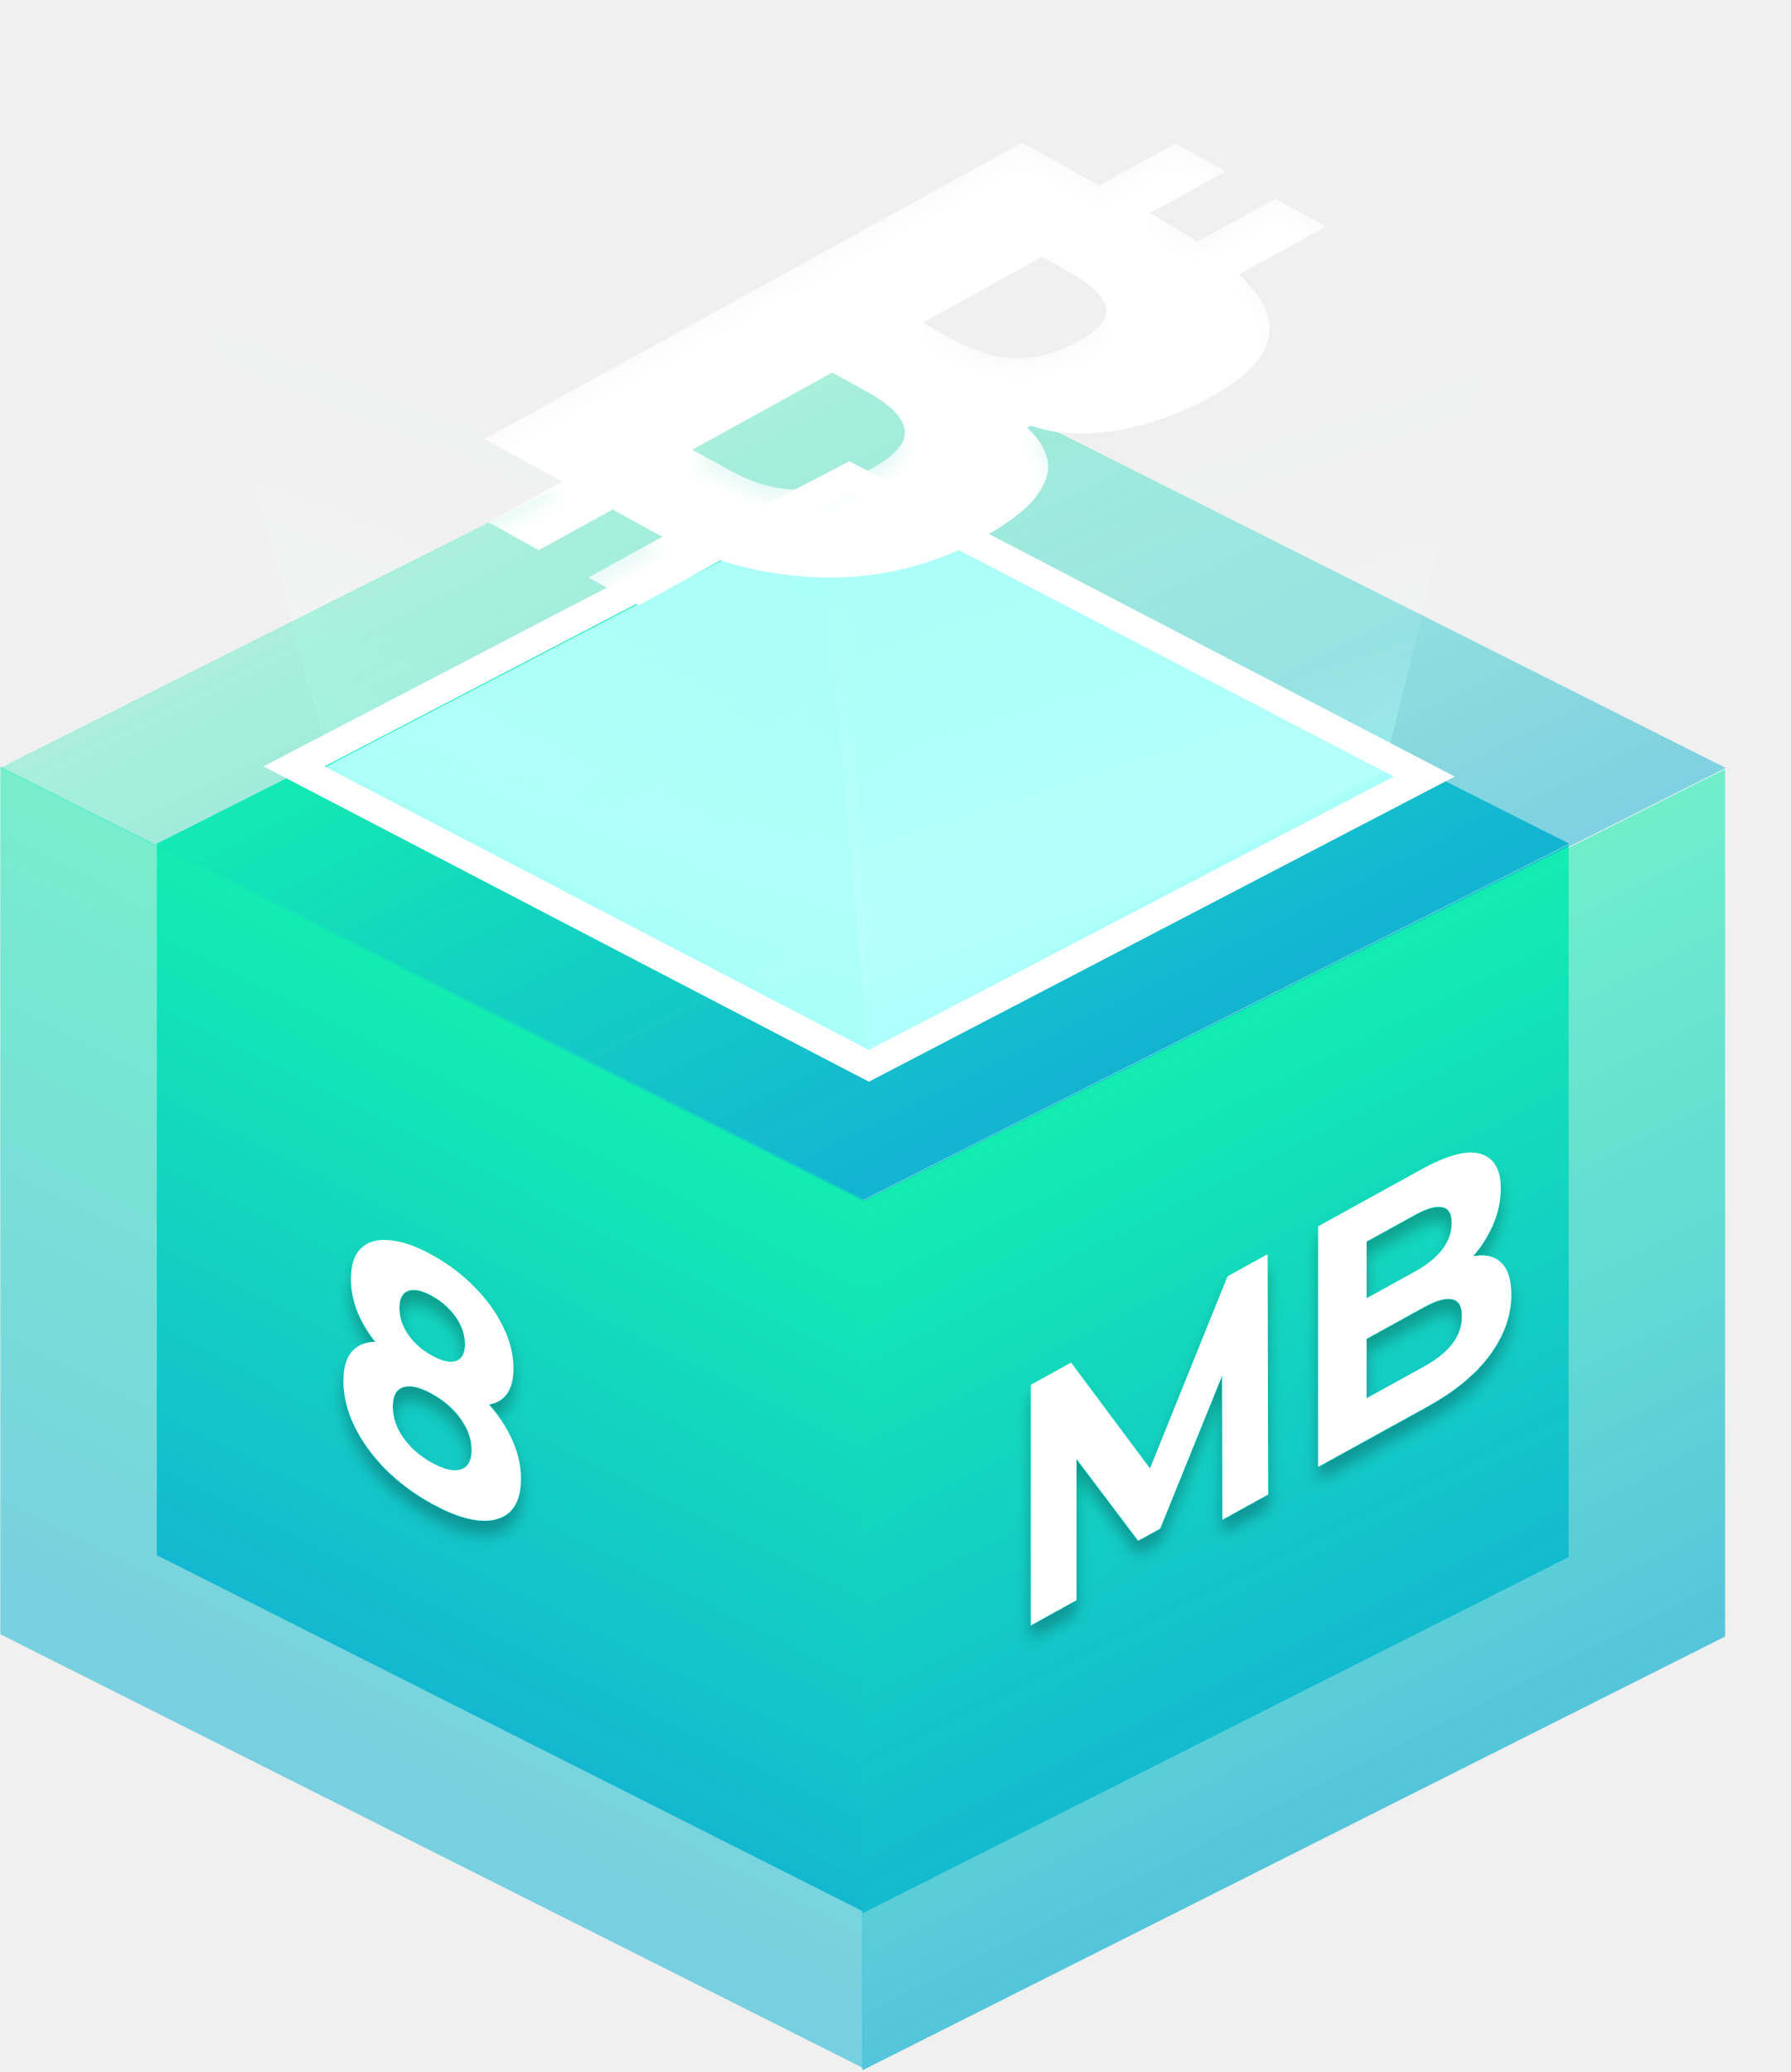
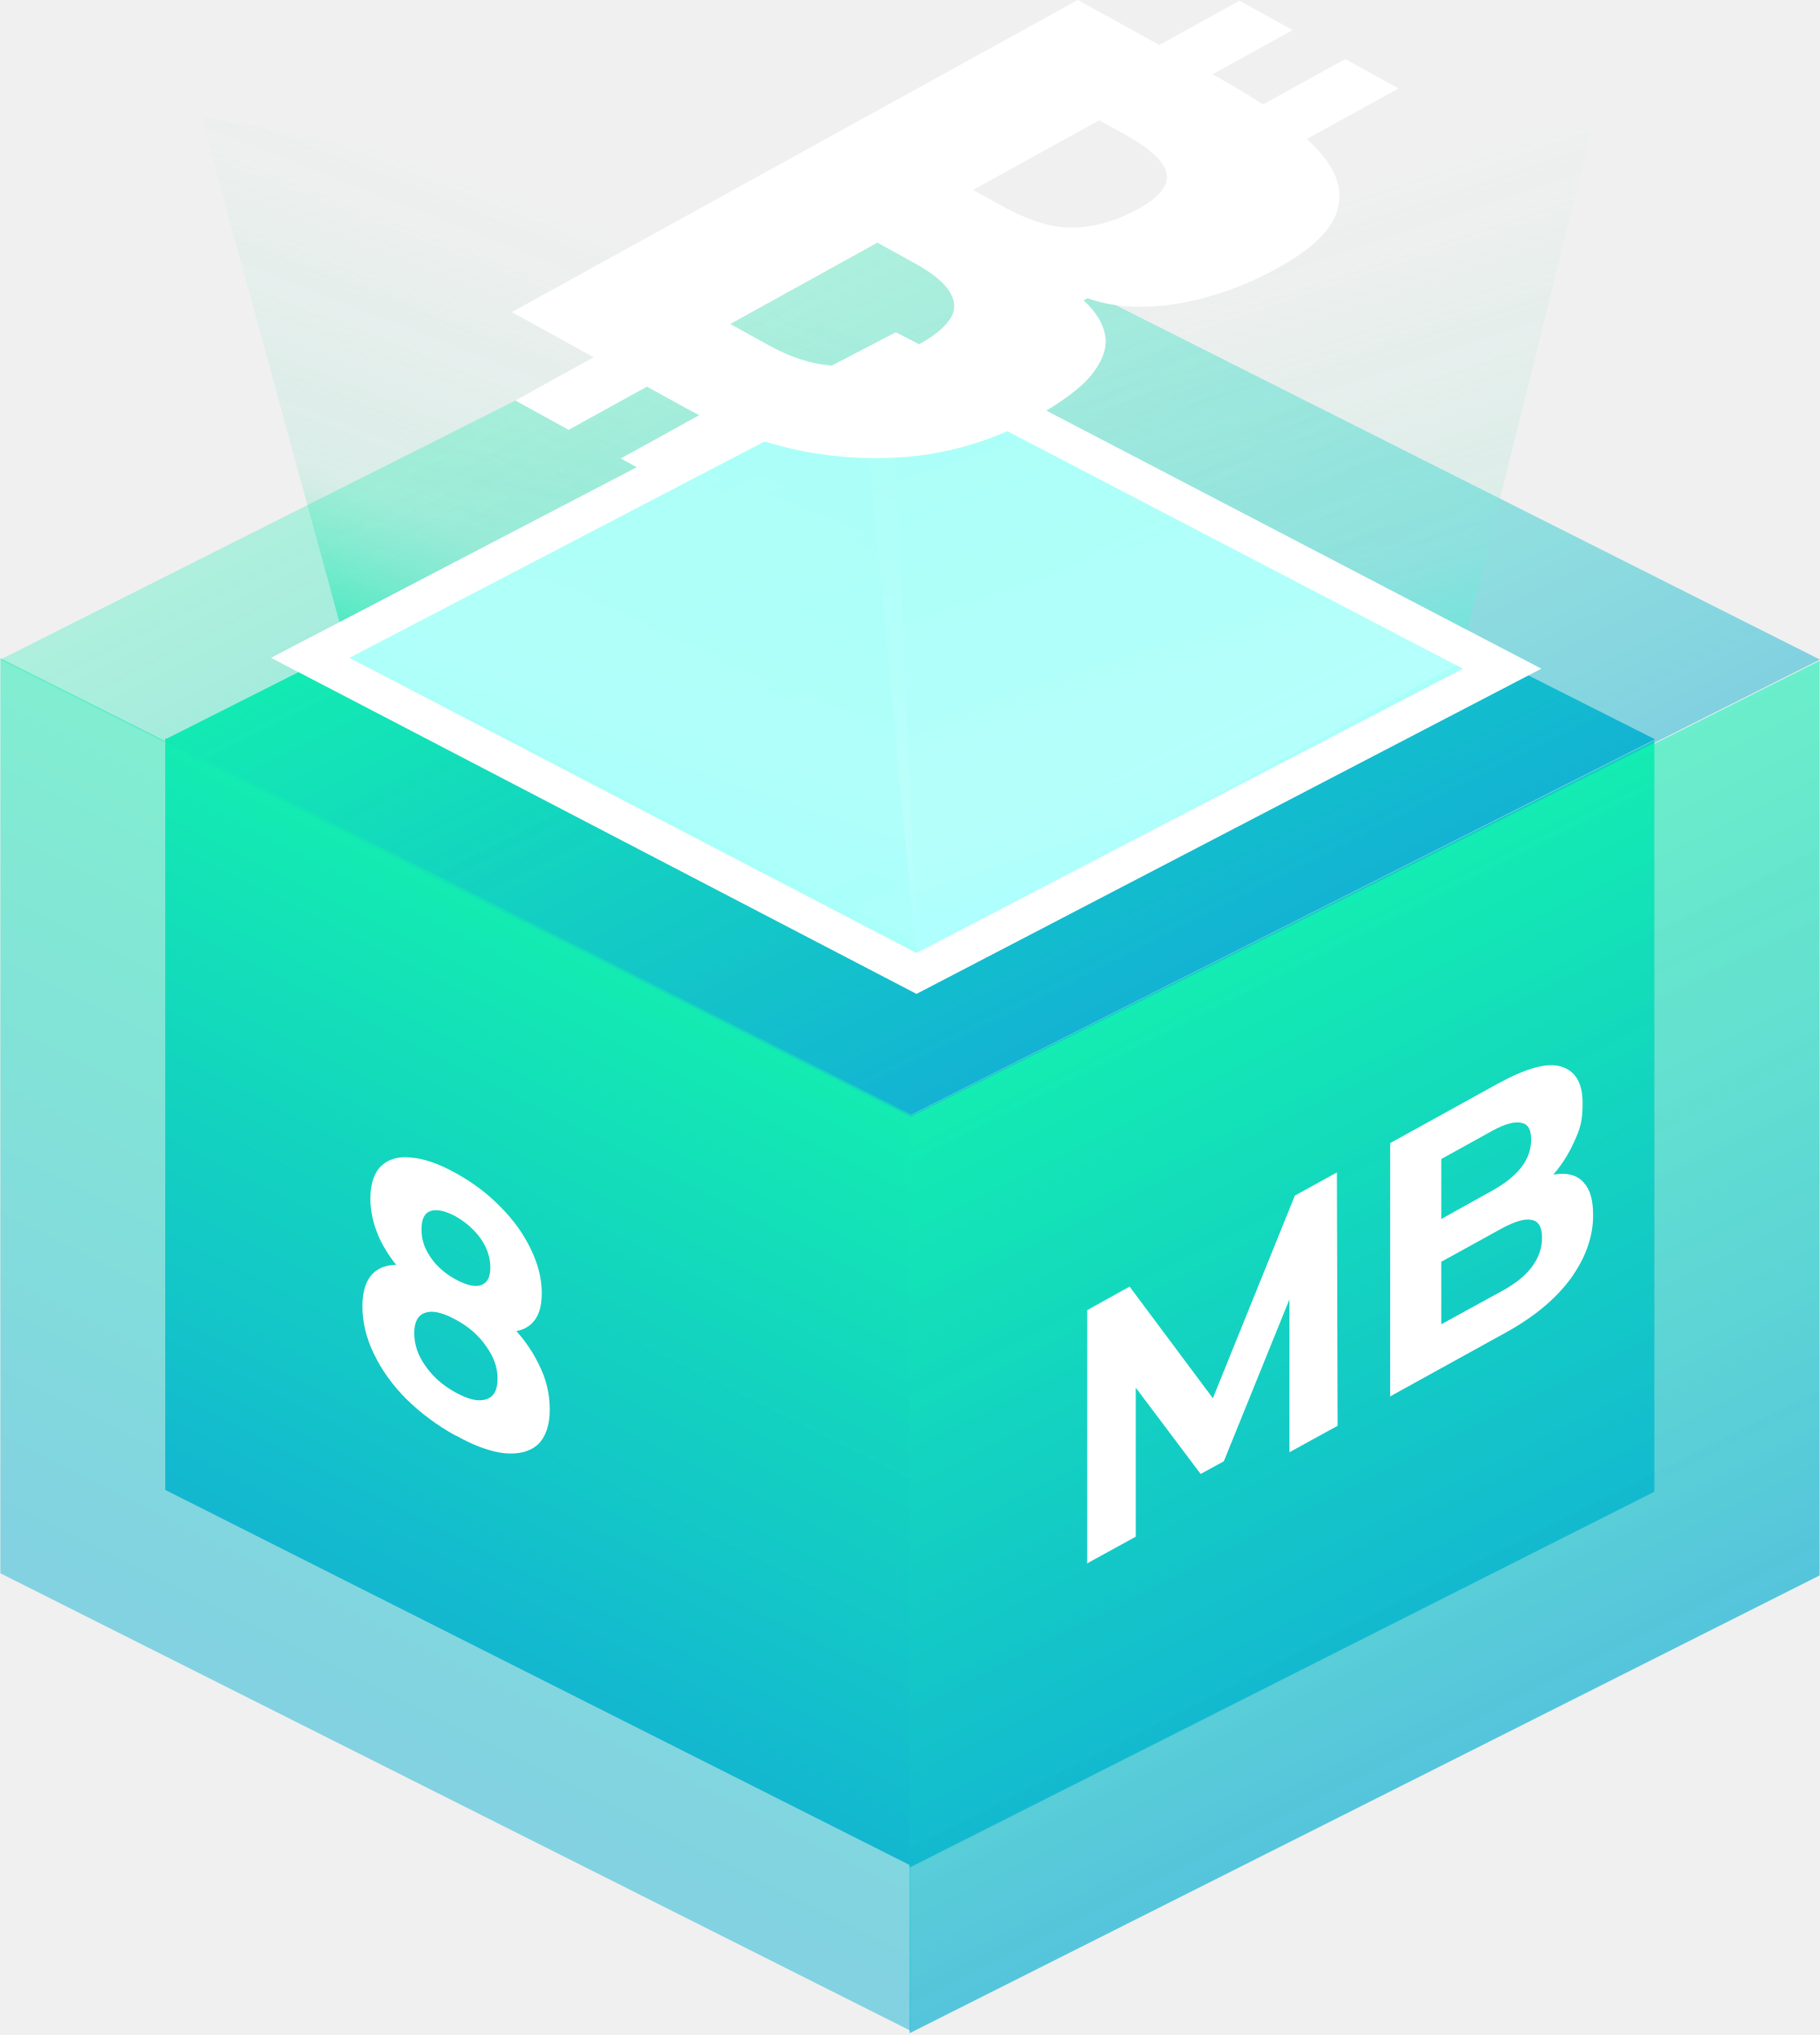
- <svg xmlns="http://www.w3.org/2000/svg" width="521" height="603" viewBox="0 0 521 603" fill="none">
-   <rect width="230.186" height="230.186" transform="matrix(0.892836 -0.450382 0.892836 0.450382 45.6484 245.528)" fill="url(#paint0_linear_154_48)" />
-   <rect width="230.186" height="207.343" transform="matrix(0.892836 0.450382 0 1 45.6484 245.254)" fill="url(#paint1_linear_154_48)" />
-   <rect width="230.186" height="207.343" transform="matrix(0.892836 -0.450382 0 1 251.023 349.473)" fill="url(#paint2_linear_154_48)" />
-   <g style="mix-blend-mode:screen">
-     <path d="M55.5 73.499L244.5 108.5L252.871 301.547L96.312 222.888L55.5 73.499Z" fill="url(#paint3_linear_154_48)" />
-   </g>
-   <rect width="281.008" height="281.008" transform="matrix(0.893435 -0.449193 0.893435 0.449193 0.101562 223.487)" fill="url(#paint4_linear_154_48)" />
-   <rect width="281.008" height="252.453" transform="matrix(0.893435 0.449193 0 1 0.101562 223.154)" fill="url(#paint5_linear_154_48)" />
-   <rect width="281.008" height="252.453" transform="matrix(0.893435 -0.449193 0 1 250.992 350.047)" fill="url(#paint6_linear_154_48)" />
-   <rect x="8.869" width="182.23" height="188.652" transform="matrix(0.886918 -0.461928 0.886918 0.461928 77.6904 227.135)" stroke="white" stroke-width="10" />
-   <g style="mix-blend-mode:screen">
-     <rect width="178.105" height="179.025" transform="matrix(0.886918 -0.461928 0.886918 0.461928 92.8906 224.128)" fill="#A2FFE5" />
-   </g>
-   <g filter="url(#filter0_d_154_48)">
-     <path d="M125.692 437.593C120.554 434.759 116.059 431.413 112.207 427.555C108.354 423.63 105.347 419.472 103.187 415.081C101.028 410.623 99.948 406.227 99.948 401.894C99.948 397.56 100.998 394.473 103.1 392.632C105.26 390.757 108.266 390.115 112.119 390.707C115.972 391.232 120.496 392.927 125.692 395.793C130.945 398.69 135.499 402.002 139.352 405.727C143.263 409.417 146.269 413.375 148.371 417.601C150.531 421.792 151.611 426.055 151.611 430.388C151.611 434.721 150.531 437.926 148.371 440.001C146.211 442.01 143.175 442.836 139.264 442.478C135.411 442.087 130.887 440.458 125.692 437.593ZM125.692 425.693C129.253 427.657 132.055 428.302 134.098 427.629C136.199 426.988 137.25 425.101 137.25 421.968C137.25 418.834 136.199 415.821 134.098 412.929C132.055 410.002 129.253 407.557 125.692 405.593C122.189 403.661 119.416 403.031 117.373 403.705C115.33 404.311 114.308 406.181 114.308 409.314C114.308 412.448 115.33 415.478 117.373 418.405C119.416 421.331 122.189 423.761 125.692 425.693ZM125.692 403.993C120.963 401.385 116.818 398.365 113.257 394.935C109.755 391.536 107.011 387.89 105.026 383.995C103.1 380.066 102.137 376.134 102.137 372.201C102.137 368.068 103.129 365.082 105.114 363.243C107.099 361.338 109.872 360.567 113.433 360.931C116.993 361.229 121.08 362.649 125.692 365.193C130.42 367.801 134.536 370.904 138.038 374.502C141.599 378.066 144.372 381.896 146.357 385.99C148.4 390.051 149.422 394.147 149.422 398.281C149.422 402.214 148.429 405.067 146.444 406.839C144.518 408.576 141.774 409.196 138.213 408.699C134.652 408.202 130.478 406.633 125.692 403.993ZM125.692 394.493C128.669 396.135 131.004 396.656 132.697 396.056C134.448 395.489 135.324 393.872 135.324 391.205C135.324 388.405 134.419 385.739 132.609 383.208C130.858 380.709 128.552 378.67 125.692 377.093C122.889 375.547 120.613 375.058 118.862 375.626C117.11 376.193 116.235 377.877 116.235 380.677C116.235 383.343 117.081 385.91 118.774 388.377C120.467 390.844 122.773 392.883 125.692 394.493Z" fill="white" />
-   </g>
-   <g filter="url(#filter1_d_154_48)">
-     <path d="M299.987 473.017V403.017L311.72 396.545L337.814 431.553L331.597 434.982L357.254 371.432L368.9 365.008L369.075 434.912L355.765 442.253L355.678 395.601L358.129 394.249L337.639 444.85L331.247 448.375L310.319 420.618L313.296 418.976V465.676L299.987 473.017ZM383.618 426.891V356.891L413.565 340.374C421.27 336.124 427.05 334.603 430.902 335.811C434.814 336.987 436.769 340.309 436.769 345.776C436.769 349.442 435.981 353.077 434.405 356.68C432.829 360.216 430.669 363.473 427.925 366.453C425.182 369.433 422.029 371.905 418.468 373.869L420.132 368.852C423.985 366.727 427.4 365.577 430.377 365.401C433.354 365.159 435.66 365.987 437.295 367.886C438.988 369.752 439.834 372.719 439.834 376.785C439.834 382.785 437.762 388.628 433.617 394.314C429.472 399.934 423.372 404.965 415.316 409.408L383.618 426.891ZM397.715 406.915L414.265 397.787C417.943 395.759 420.716 393.563 422.584 391.199C424.51 388.737 425.473 386.006 425.473 383.006C425.473 380.072 424.51 378.437 422.584 378.099C420.716 377.663 417.943 378.459 414.265 380.487L396.665 390.195V378.395L411.813 370.04C415.258 368.14 417.884 366.025 419.694 363.693C421.562 361.263 422.496 358.648 422.496 355.848C422.496 353.114 421.562 351.596 419.694 351.293C417.884 350.891 415.258 351.64 411.813 353.54L397.715 361.315V406.915Z" fill="white" />
-   </g>
-   <g style="mix-blend-mode:screen" filter="url(#filter2_i_154_48)">
-     <path d="M333.273 78.722L371.145 57.834L385.812 65.923L347.941 86.811L333.273 78.722ZM304.158 62.663L342.03 41.776L356.697 49.865L318.825 70.753L304.158 62.663ZM171.279 168.068L209.151 147.18L223.818 155.27L185.946 176.158L171.279 168.068ZM142.164 152.01L180.036 131.122L194.703 139.212L156.831 160.099L142.164 152.01ZM141.069 127.742L297.372 41.534L335.025 62.301C347.576 69.224 356.697 75.703 362.389 81.74C368.372 87.777 370.561 93.573 368.956 99.126C367.643 104.68 362.097 110.154 352.319 115.547C346.481 118.767 340.425 121.302 334.149 123.153C327.874 125.005 321.817 126.011 315.979 126.172C310.142 126.333 304.815 125.568 299.999 123.878L298.904 124.482C302.115 127.379 304.085 130.478 304.815 133.778C305.545 137.079 304.45 140.661 301.531 144.524C298.612 148.388 293.067 152.573 284.894 157.081C275.408 162.313 265.192 165.694 254.246 167.223C243.447 168.672 232.355 168.269 220.972 166.016C209.88 163.762 199.081 159.737 188.573 153.942L141.069 127.742ZM276.794 98.523C284.091 102.547 290.659 104.479 296.496 104.318C302.334 104.157 308.172 102.467 314.009 99.247C319.993 95.947 322.62 92.647 321.89 89.347C321.16 86.046 317.147 82.384 309.85 78.359L303.283 74.737L268.476 93.935L276.794 98.523ZM242.206 108.423L201.489 130.881L212.215 136.797C219.804 140.983 226.956 142.834 233.669 142.351C240.674 141.868 247.387 139.856 253.809 136.314C257.749 134.141 260.522 131.887 262.127 129.553C263.733 127.218 263.733 124.723 262.127 122.067C260.668 119.491 257.238 116.714 251.838 113.736L242.206 108.423Z" fill="white" />
-   </g>
-   <g style="mix-blend-mode:screen">
-     <path d="M235.789 125.408L443 62L402.595 224.522L252.868 305.873L235.789 125.408Z" fill="url(#paint7_linear_154_48)" />
-   </g>
+ <svg xmlns="http://www.w3.org/2000/svg" version="1.1" viewBox="0 0 502.2 561.5">
  <defs>
-     <filter id="filter0_d_154_48" x="95.945" y="350.994" width="59.664" height="108.895" filterUnits="userSpaceOnUse" color-interpolation-filters="sRGB">
-       <feFlood flood-opacity="0" result="BackgroundImageFix" />
-       <feColorMatrix in="SourceAlpha" type="matrix" values="0 0 0 0 0 0 0 0 0 0 0 0 0 0 0 0 0 0 127 0" result="hardAlpha" />
-       <feOffset dy="4" />
-       <feGaussianBlur stdDeviation="2" />
-       <feComposite in2="hardAlpha" operator="out" />
-       <feColorMatrix type="matrix" values="0 0 0 0 0 0 0 0 0 0 0 0 0 0 0 0 0 0 0.25 0" />
-       <feBlend mode="normal" in2="BackgroundImageFix" result="effect1_dropShadow_154_48" />
-       <feBlend mode="normal" in="SourceGraphic" in2="effect1_dropShadow_154_48" result="shape" />
-     </filter>
-     <filter id="filter1_d_154_48" x="295.984" y="325.885" width="147.852" height="155.132" filterUnits="userSpaceOnUse" color-interpolation-filters="sRGB">
-       <feFlood flood-opacity="0" result="BackgroundImageFix" />
-       <feColorMatrix in="SourceAlpha" type="matrix" values="0 0 0 0 0 0 0 0 0 0 0 0 0 0 0 0 0 0 127 0" result="hardAlpha" />
-       <feOffset dy="4" />
-       <feGaussianBlur stdDeviation="2" />
-       <feComposite in2="hardAlpha" operator="out" />
-       <feColorMatrix type="matrix" values="0 0 0 0 0 0 0 0 0 0 0 0 0 0 0 0 0 0 0.25 0" />
-       <feBlend mode="normal" in2="BackgroundImageFix" result="effect1_dropShadow_154_48" />
-       <feBlend mode="normal" in="SourceGraphic" in2="effect1_dropShadow_154_48" result="shape" />
-     </filter>
-     <filter id="filter2_i_154_48" x="119.617" y="29.339" width="298.375" height="168.567" filterUnits="userSpaceOnUse" color-interpolation-filters="sRGB">
-       <feFlood flood-opacity="0" result="BackgroundImageFix" />
-       <feBlend mode="normal" in="SourceGraphic" in2="BackgroundImageFix" result="shape" />
-       <feColorMatrix in="SourceAlpha" type="matrix" values="0 0 0 0 0 0 0 0 0 0 0 0 0 0 0 0 0 0 127 0" result="hardAlpha" />
-       <feOffset dy="4" />
-       <feGaussianBlur stdDeviation="2" />
-       <feComposite in2="hardAlpha" operator="arithmetic" k2="-1" k3="1" />
-       <feColorMatrix type="matrix" values="0 0 0 0 0 0 0 0 0 0 0 0 0 0 0 0 0 0 0.25 0" />
-       <feBlend mode="normal" in2="shape" result="effect1_innerShadow_154_48" />
-     </filter>
-     <linearGradient id="paint0_linear_154_48" x1="115.093" y1="0" x2="115.093" y2="230.186" gradientUnits="userSpaceOnUse">
-       <stop stop-color="#13EDB1" />
-       <stop offset="1" stop-color="#13B3D3" />
+     <style>
+       .cls-1 {
+         fill: url(#linear-gradient-8);
+       }
+ 
+       .cls-2 {
+         fill: url(#linear-gradient-7);
+       }
+ 
+       .cls-3 {
+         fill: url(#linear-gradient-5);
+       }
+ 
+       .cls-4 {
+         fill: url(#linear-gradient-6);
+       }
+ 
+       .cls-5 {
+         fill: url(#linear-gradient-4);
+       }
+ 
+       .cls-6 {
+         fill: url(#linear-gradient-3);
+       }
+ 
+       .cls-7 {
+         fill: url(#linear-gradient-2);
+       }
+ 
+       .cls-8 {
+         fill: #a2ffe5;
+       }
+ 
+       .cls-9 {
+         fill: url(#linear-gradient);
+       }
+ 
+       .cls-10 {
+         isolation: isolate;
+       }
+ 
+       .cls-11 {
+         fill: none;
+         stroke: #fff;
+         stroke-width: 10px;
+       }
+ 
+       .cls-12 {
+         fill: #fff;
+       }
+ 
+       .cls-13 {
+         mix-blend-mode: screen;
+       }
+     </style>
+     <linearGradient id="linear-gradient" x1="-228.5" y1="398.8" x2="-228.5" y2="168.6" gradientTransform="translate(708.4 228.9) rotate(-26.8) scale(1 -.8) skewX(-30.7)" gradientUnits="userSpaceOnUse">
+       <stop offset="0" stop-color="#13edb1" />
+       <stop offset="1" stop-color="#13b3d3" />
    </linearGradient>
-     <linearGradient id="paint1_linear_154_48" x1="115.093" y1="0" x2="115.093" y2="207.343" gradientUnits="userSpaceOnUse">
-       <stop stop-color="#13EDB1" />
-       <stop offset="1" stop-color="#13B3D3" />
+     <linearGradient id="linear-gradient-2" x1="145.2" y1="689.1" x2="145.2" y2="481.7" gradientTransform="translate(18.8 879.2) rotate(26.8) scale(1 -.9) skewX(-24.2)" gradientUnits="userSpaceOnUse">
+       <stop offset="0" stop-color="#13edb1" />
+       <stop offset="1" stop-color="#13b3d3" />
    </linearGradient>
-     <linearGradient id="paint2_linear_154_48" x1="115.093" y1="0" x2="115.093" y2="207.343" gradientUnits="userSpaceOnUse">
-       <stop stop-color="#13EDB1" />
-       <stop offset="1" stop-color="#13B3D3" />
+     <linearGradient id="linear-gradient-3" x1="145.2" y1="435.9" x2="145.2" y2="228.5" gradientTransform="translate(224.1 757.4) rotate(-26.8) scale(1 -.9) skewX(24.2)" gradientUnits="userSpaceOnUse">
+       <stop offset="0" stop-color="#13edb1" />
+       <stop offset="1" stop-color="#13b3d3" />
    </linearGradient>
-     <linearGradient id="paint3_linear_154_48" x1="237.448" y1="113.759" x2="180.682" y2="259.262" gradientUnits="userSpaceOnUse">
-       <stop offset="0.148" stop-color="#93E0CB" stop-opacity="0" />
-       <stop offset="0.693" stop-color="#7FE2C7" stop-opacity="0.157" />
-       <stop offset="1" stop-color="#13EDB1" stop-opacity="0.76" />
+     <linearGradient id="linear-gradient-4" x1="190.2" y1="467.2" x2="133.4" y2="321.7" gradientTransform="translate(0 520.9) scale(1 -1)" gradientUnits="userSpaceOnUse">
+       <stop offset=".1" stop-color="#93e0cb" stop-opacity="0" />
+       <stop offset=".7" stop-color="#7fe2c7" stop-opacity=".2" />
+       <stop offset="1" stop-color="#13edb1" stop-opacity=".8" />
    </linearGradient>
-     <linearGradient id="paint4_linear_154_48" x1="140.504" y1="0" x2="140.504" y2="281.008" gradientUnits="userSpaceOnUse">
-       <stop stop-color="#13EDB1" stop-opacity="0.32" />
-       <stop offset="1" stop-color="#13B3D3" stop-opacity="0.51" />
+     <linearGradient id="linear-gradient-5" x1="-203.8" y1="398.2" x2="-203.8" y2="117.2" gradientTransform="translate(663.5 206.2) rotate(-26.7) scale(1 -.8) skewX(-30.8)" gradientUnits="userSpaceOnUse">
+       <stop offset="0" stop-color="#13edb1" stop-opacity=".3" />
+       <stop offset="1" stop-color="#13b3d3" stop-opacity=".5" />
    </linearGradient>
-     <linearGradient id="paint5_linear_154_48" x1="140.504" y1="0" x2="140.504" y2="252.453" gradientUnits="userSpaceOnUse">
-       <stop stop-color="#13EDB1" stop-opacity="0.54" />
-       <stop offset="1" stop-color="#13B3D3" stop-opacity="0.54" />
+     <linearGradient id="linear-gradient-6" x1="170.4" y1="688.7" x2="170.4" y2="436.2" gradientTransform="translate(-26.6 856.8) rotate(26.7) scale(1 -.9) skewX(-24.2)" gradientUnits="userSpaceOnUse">
+       <stop offset="0" stop-color="#13edb1" stop-opacity=".5" />
+       <stop offset="1" stop-color="#13b3d3" stop-opacity=".5" />
    </linearGradient>
-     <linearGradient id="paint6_linear_154_48" x1="140.504" y1="0" x2="140.504" y2="252.453" gradientUnits="userSpaceOnUse">
-       <stop stop-color="#13EDB1" stop-opacity="0.58" />
-       <stop offset="1" stop-color="#13B3D3" stop-opacity="0.7" />
+     <linearGradient id="linear-gradient-7" x1="170.4" y1="436.3" x2="170.4" y2="183.8" gradientTransform="translate(224.2 758.2) rotate(-26.7) scale(1 -.9) skewX(24.2)" gradientUnits="userSpaceOnUse">
+       <stop offset="0" stop-color="#13edb1" stop-opacity=".6" />
+       <stop offset="1" stop-color="#13b3d3" stop-opacity=".7" />
    </linearGradient>
-     <linearGradient id="paint7_linear_154_48" x1="358.325" y1="78.177" x2="412.785" y2="244.11" gradientUnits="userSpaceOnUse">
-       <stop offset="0.148" stop-color="#93E0CB" stop-opacity="0" />
-       <stop offset="0.693" stop-color="#7FE2C7" stop-opacity="0.157" />
-       <stop offset="1" stop-color="#13EDB1" stop-opacity="0.76" />
+     <linearGradient id="linear-gradient-8" x1="317.6" y1="470.9" x2="372.1" y2="305" gradientTransform="translate(0 520.9) scale(1 -1)" gradientUnits="userSpaceOnUse">
+       <stop offset=".1" stop-color="#93e0cb" stop-opacity="0" />
+       <stop offset=".7" stop-color="#7fe2c7" stop-opacity=".2" />
+       <stop offset="1" stop-color="#13edb1" stop-opacity=".8" />
    </linearGradient>
  </defs>
+   <g class="cls-10">
+     <g id="Layer_1">
+       <polygon class="cls-9" points="45.6 204 251.2 100.3 456.7 204 251.2 307.7 45.6 204" />
+       <polygon class="cls-7" points="45.6 203.7 251.2 307.4 251.2 514.7 45.6 411.1 45.6 203.7" />
+       <polygon class="cls-6" points="251 307.9 456.5 204.3 456.5 411.6 251 515.3 251 307.9" />
+       <g class="cls-13">
+         <path class="cls-5" d="M55.5,32l189,35,8.4,193-156.6-78.7L55.5,32Z" />
+       </g>
+       <polygon class="cls-3" points=".1 182 251.2 55.7 502.2 182 251.2 308.2 .1 182" />
+       <polygon class="cls-4" points=".1 181.6 251.2 307.8 251.2 560.3 .1 434.1 .1 181.6" />
+       <polygon class="cls-2" points="251 308.5 502.1 182.3 502.1 434.7 251 561 251 308.5" />
+       <polygon class="cls-11" points="85.6 181.5 247.2 97.3 414.5 184.5 252.9 268.6 85.6 181.5" />
+       <g class="cls-13">
+         <polygon class="cls-8" points="92.9 182.6 250.9 100.3 409.6 183 251.7 265.3 92.9 182.6" />
+       </g>
+       <path class="cls-12" d="M125.7,396.1c-5.1-2.8-9.6-6.2-13.5-10-3.9-3.9-6.9-8.1-9-12.5-2.2-4.5-3.2-8.9-3.2-13.2s1.1-7.4,3.2-9.3c2.2-1.9,5.2-2.5,9-1.9,3.9.5,8.4,2.2,13.6,5.1,5.3,2.9,9.8,6.2,13.7,9.9,3.9,3.7,6.9,7.6,9,11.9,2.2,4.2,3.2,8.5,3.2,12.8s-1.1,7.5-3.2,9.6c-2.2,2-5.2,2.8-9.1,2.5-3.9-.4-8.4-2-13.6-4.9ZM125.7,384.2c3.6,2,6.4,2.6,8.4,1.9,2.1-.6,3.2-2.5,3.2-5.7s-1.1-6.1-3.2-9c-2-2.9-4.8-5.4-8.4-7.3-3.5-1.9-6.3-2.6-8.3-1.9-2,.6-3.1,2.5-3.1,5.6s1,6.2,3.1,9.1c2,2.9,4.8,5.4,8.3,7.3ZM125.7,362.5c-4.7-2.6-8.9-5.6-12.4-9.1-3.5-3.4-6.2-7-8.2-10.9-1.9-3.9-2.9-7.9-2.9-11.8s1-7.1,3-9c2-1.9,4.8-2.7,8.3-2.3,3.6.3,7.6,1.7,12.3,4.3,4.7,2.6,8.8,5.7,12.3,9.3,3.6,3.6,6.3,7.4,8.3,11.5,2,4.1,3.1,8.2,3.1,12.3s-1,6.8-3,8.6c-1.9,1.7-4.7,2.4-8.2,1.9s-7.7-2.1-12.5-4.7ZM125.7,353c3,1.6,5.3,2.2,7,1.6,1.8-.6,2.6-2.2,2.6-4.9s-.9-5.5-2.7-8c-1.8-2.5-4.1-4.5-6.9-6.1-2.8-1.5-5.1-2-6.8-1.5-1.8.6-2.6,2.3-2.6,5.1s.8,5.2,2.5,7.7c1.7,2.5,4,4.5,6.9,6.1Z" />
+       <path class="cls-12" d="M300,431.5v-70l11.7-6.5,26.1,35-6.2,3.4,25.7-63.5,11.6-6.4.2,69.9-13.3,7.3v-46.7c0,0,2.4-1.4,2.4-1.4l-20.5,50.6-6.4,3.5-20.9-27.8,3-1.6v46.7l-13.3,7.3ZM383.6,385.4v-70l29.9-16.5c7.7-4.2,13.5-5.8,17.3-4.6,3.9,1.2,5.9,4.5,5.9,10s-.8,7.3-2.4,10.9c-1.6,3.5-3.7,6.8-6.5,9.8-2.7,3-5.9,5.5-9.5,7.4l1.7-5c3.9-2.1,7.3-3.3,10.2-3.5,3-.2,5.3.6,6.9,2.5,1.7,1.9,2.5,4.8,2.5,8.9,0,6-2.1,11.8-6.2,17.5-4.1,5.6-10.2,10.7-18.3,15.1l-31.7,17.5ZM397.7,365.4l16.6-9.1c3.7-2,6.5-4.2,8.3-6.6,1.9-2.5,2.9-5.2,2.9-8.2s-1-4.6-2.9-4.9c-1.9-.4-4.6.4-8.3,2.4l-17.6,9.7v-11.8l15.1-8.4c3.4-1.9,6.1-4,7.9-6.3,1.9-2.4,2.8-5,2.8-7.8s-.9-4.3-2.8-4.6c-1.8-.4-4.4.3-7.9,2.2l-14.1,7.8v45.6Z" />
+       <g class="cls-13">
+         <path class="cls-12" d="M333.3,37.2l37.9-20.9,14.7,8.1-37.9,20.9-14.7-8.1ZM304.2,21.1L342,.2l14.7,8.1-37.9,20.9-14.7-8.1ZM171.3,126.5l37.9-20.9,14.7,8.1-37.9,20.9-14.7-8.1ZM142.2,110.5l37.9-20.9,14.7,8.1-37.9,20.9-14.7-8.1ZM141.1,86.2L297.4,0l37.7,20.8c12.6,6.9,21.7,13.4,27.4,19.4,6,6,8.2,11.8,6.6,17.4-1.3,5.6-6.9,11-16.6,16.4-5.8,3.2-11.9,5.8-18.2,7.6-6.3,1.9-12.3,2.9-18.2,3-5.8.2-11.2-.6-16-2.3l-1.1.6c3.2,2.9,5.2,6,5.9,9.3.7,3.3-.4,6.9-3.3,10.7-2.9,3.9-8.5,8-16.6,12.6-9.5,5.2-19.7,8.6-30.6,10.1-10.8,1.4-21.9,1-33.3-1.2-11.1-2.3-21.9-6.3-32.4-12.1l-47.5-26.2ZM276.8,57c7.3,4,13.9,6,19.7,5.8,5.8-.2,11.7-1.9,17.5-5.1,6-3.3,8.6-6.6,7.9-9.9-.7-3.3-4.7-7-12-11l-6.6-3.6-34.8,19.2,8.3,4.6ZM242.2,66.9l-40.7,22.5,10.7,5.9c7.6,4.2,14.7,6,21.5,5.6,7-.5,13.7-2.5,20.1-6,3.9-2.2,6.7-4.4,8.3-6.8,1.6-2.3,1.6-4.8,0-7.5-1.5-2.6-4.9-5.4-10.3-8.3l-9.6-5.3Z" />
+       </g>
+       <g class="cls-13">
+         <path class="cls-1" d="M235.8,83.9l207.2-63.4-40.4,162.5-149.7,81.4-17.1-180.5Z" />
+       </g>
+     </g>
+   </g>
</svg>
